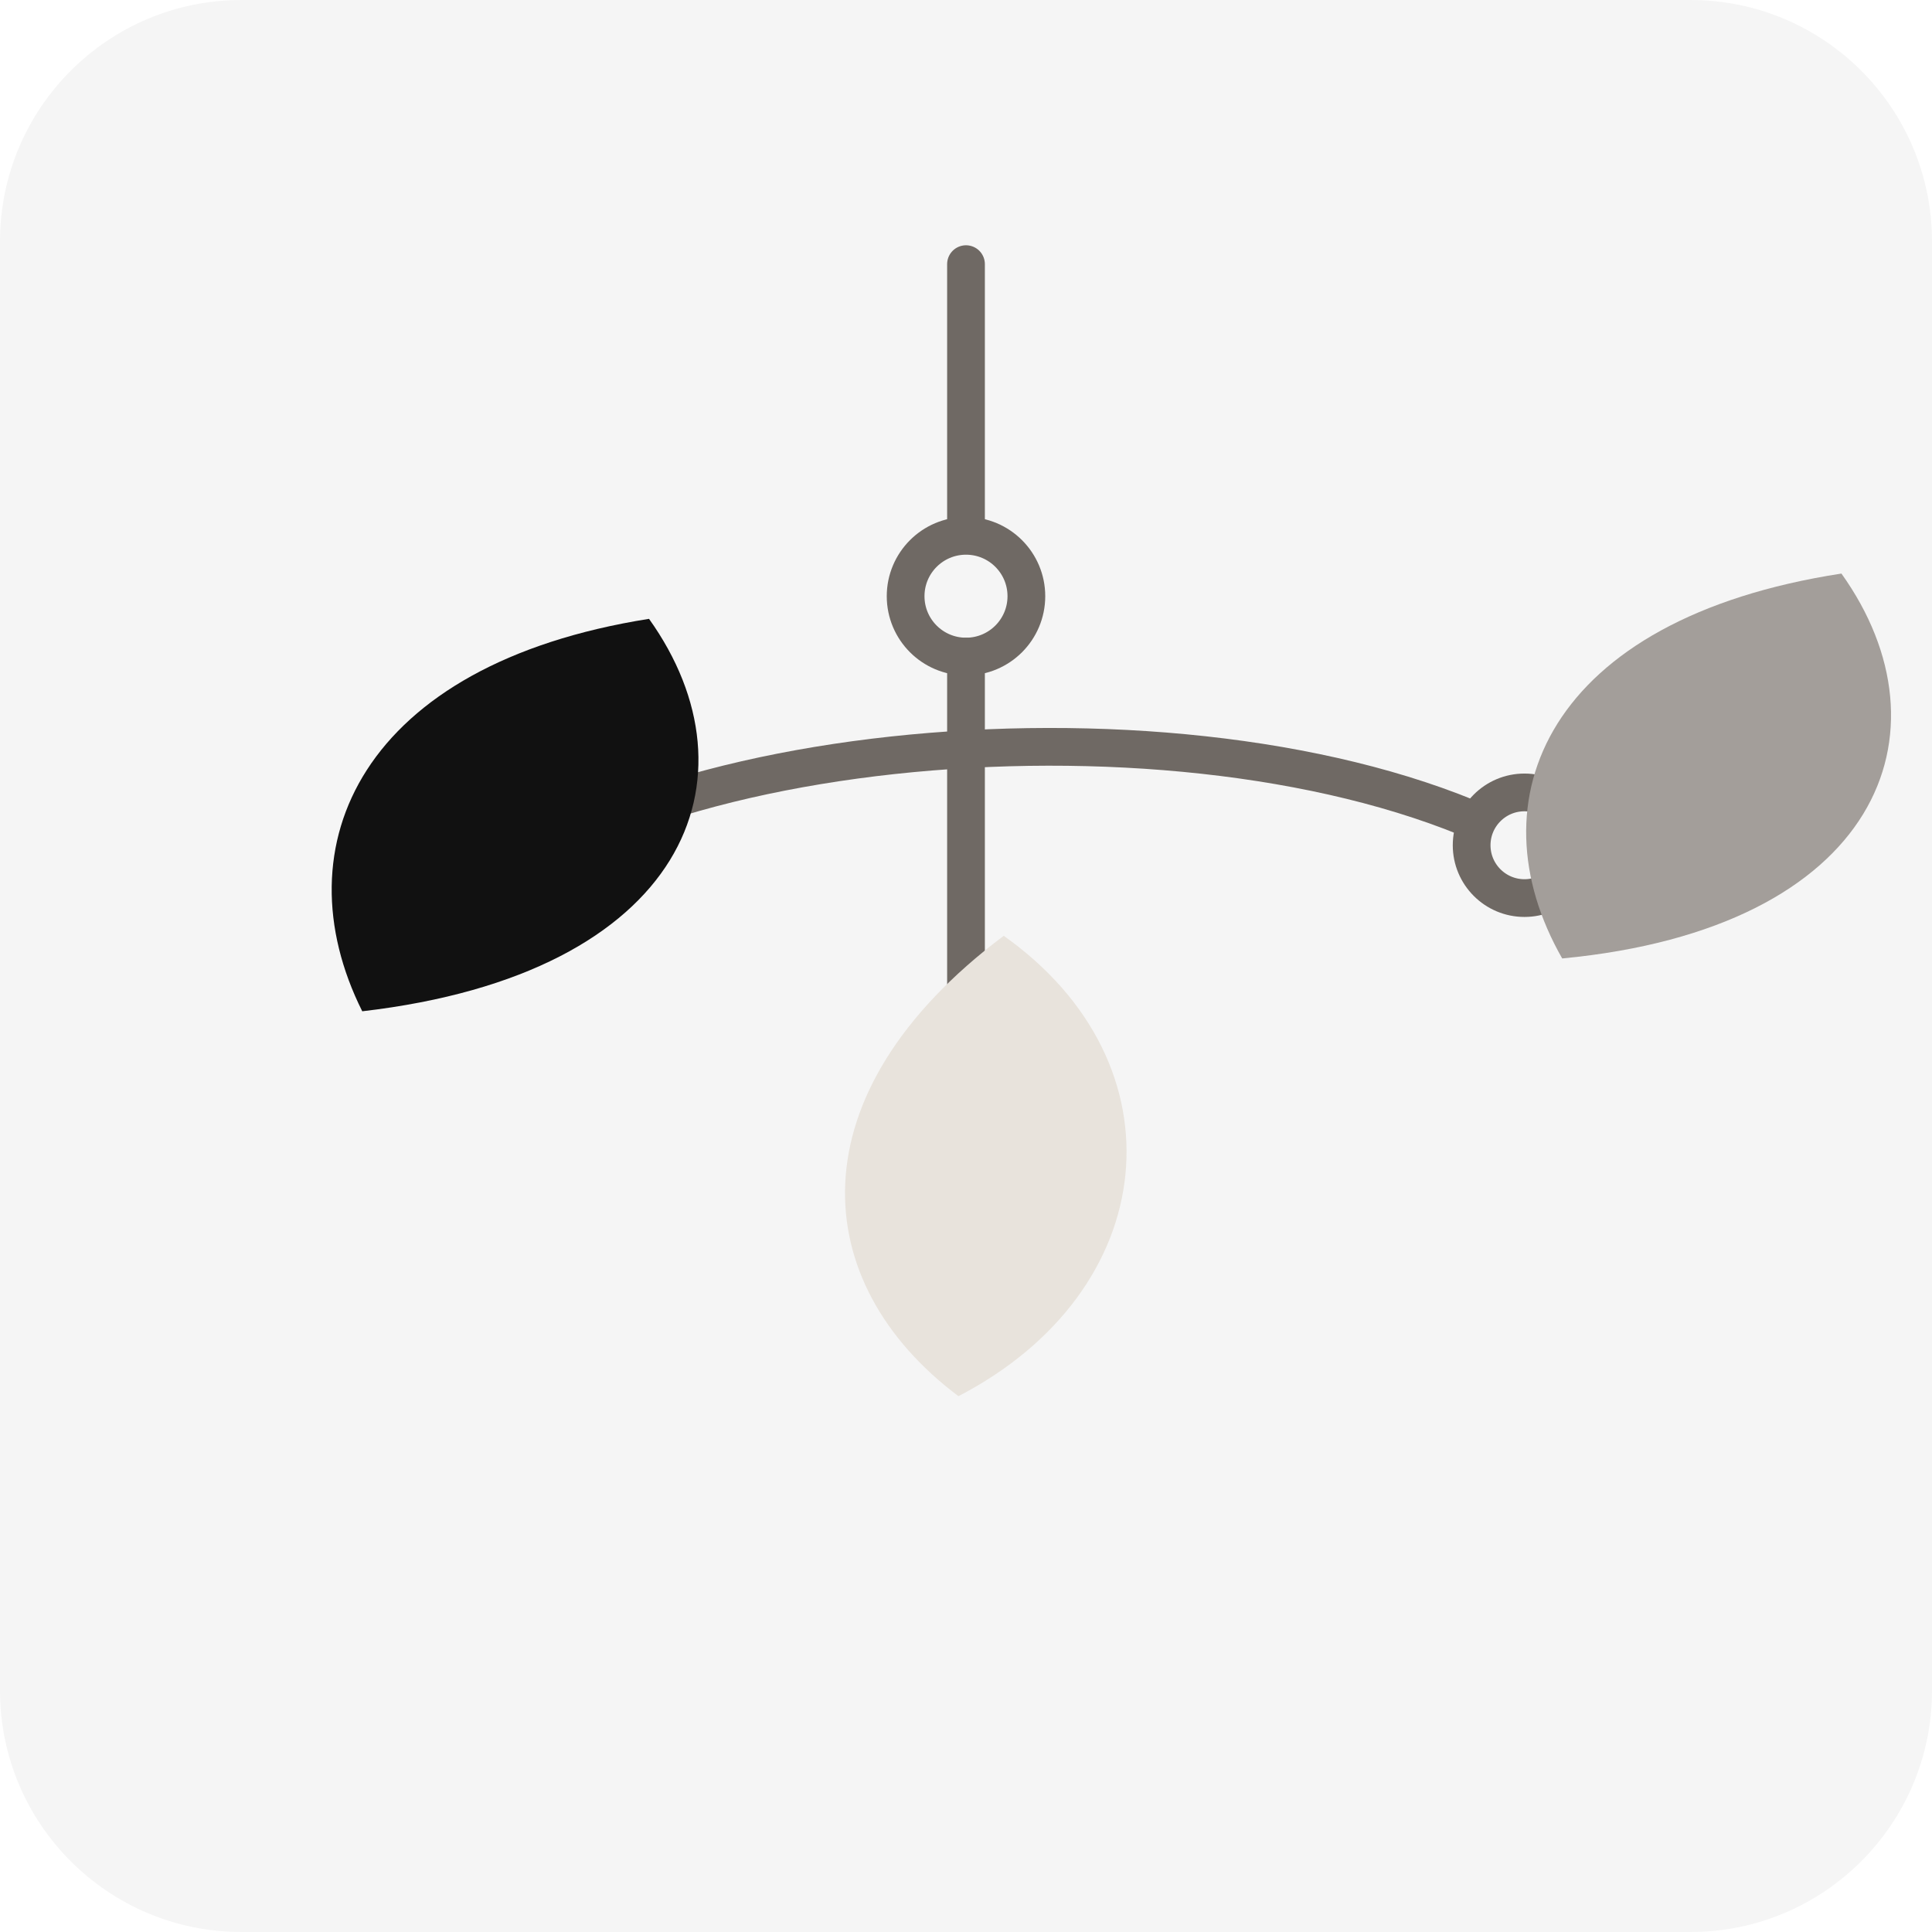
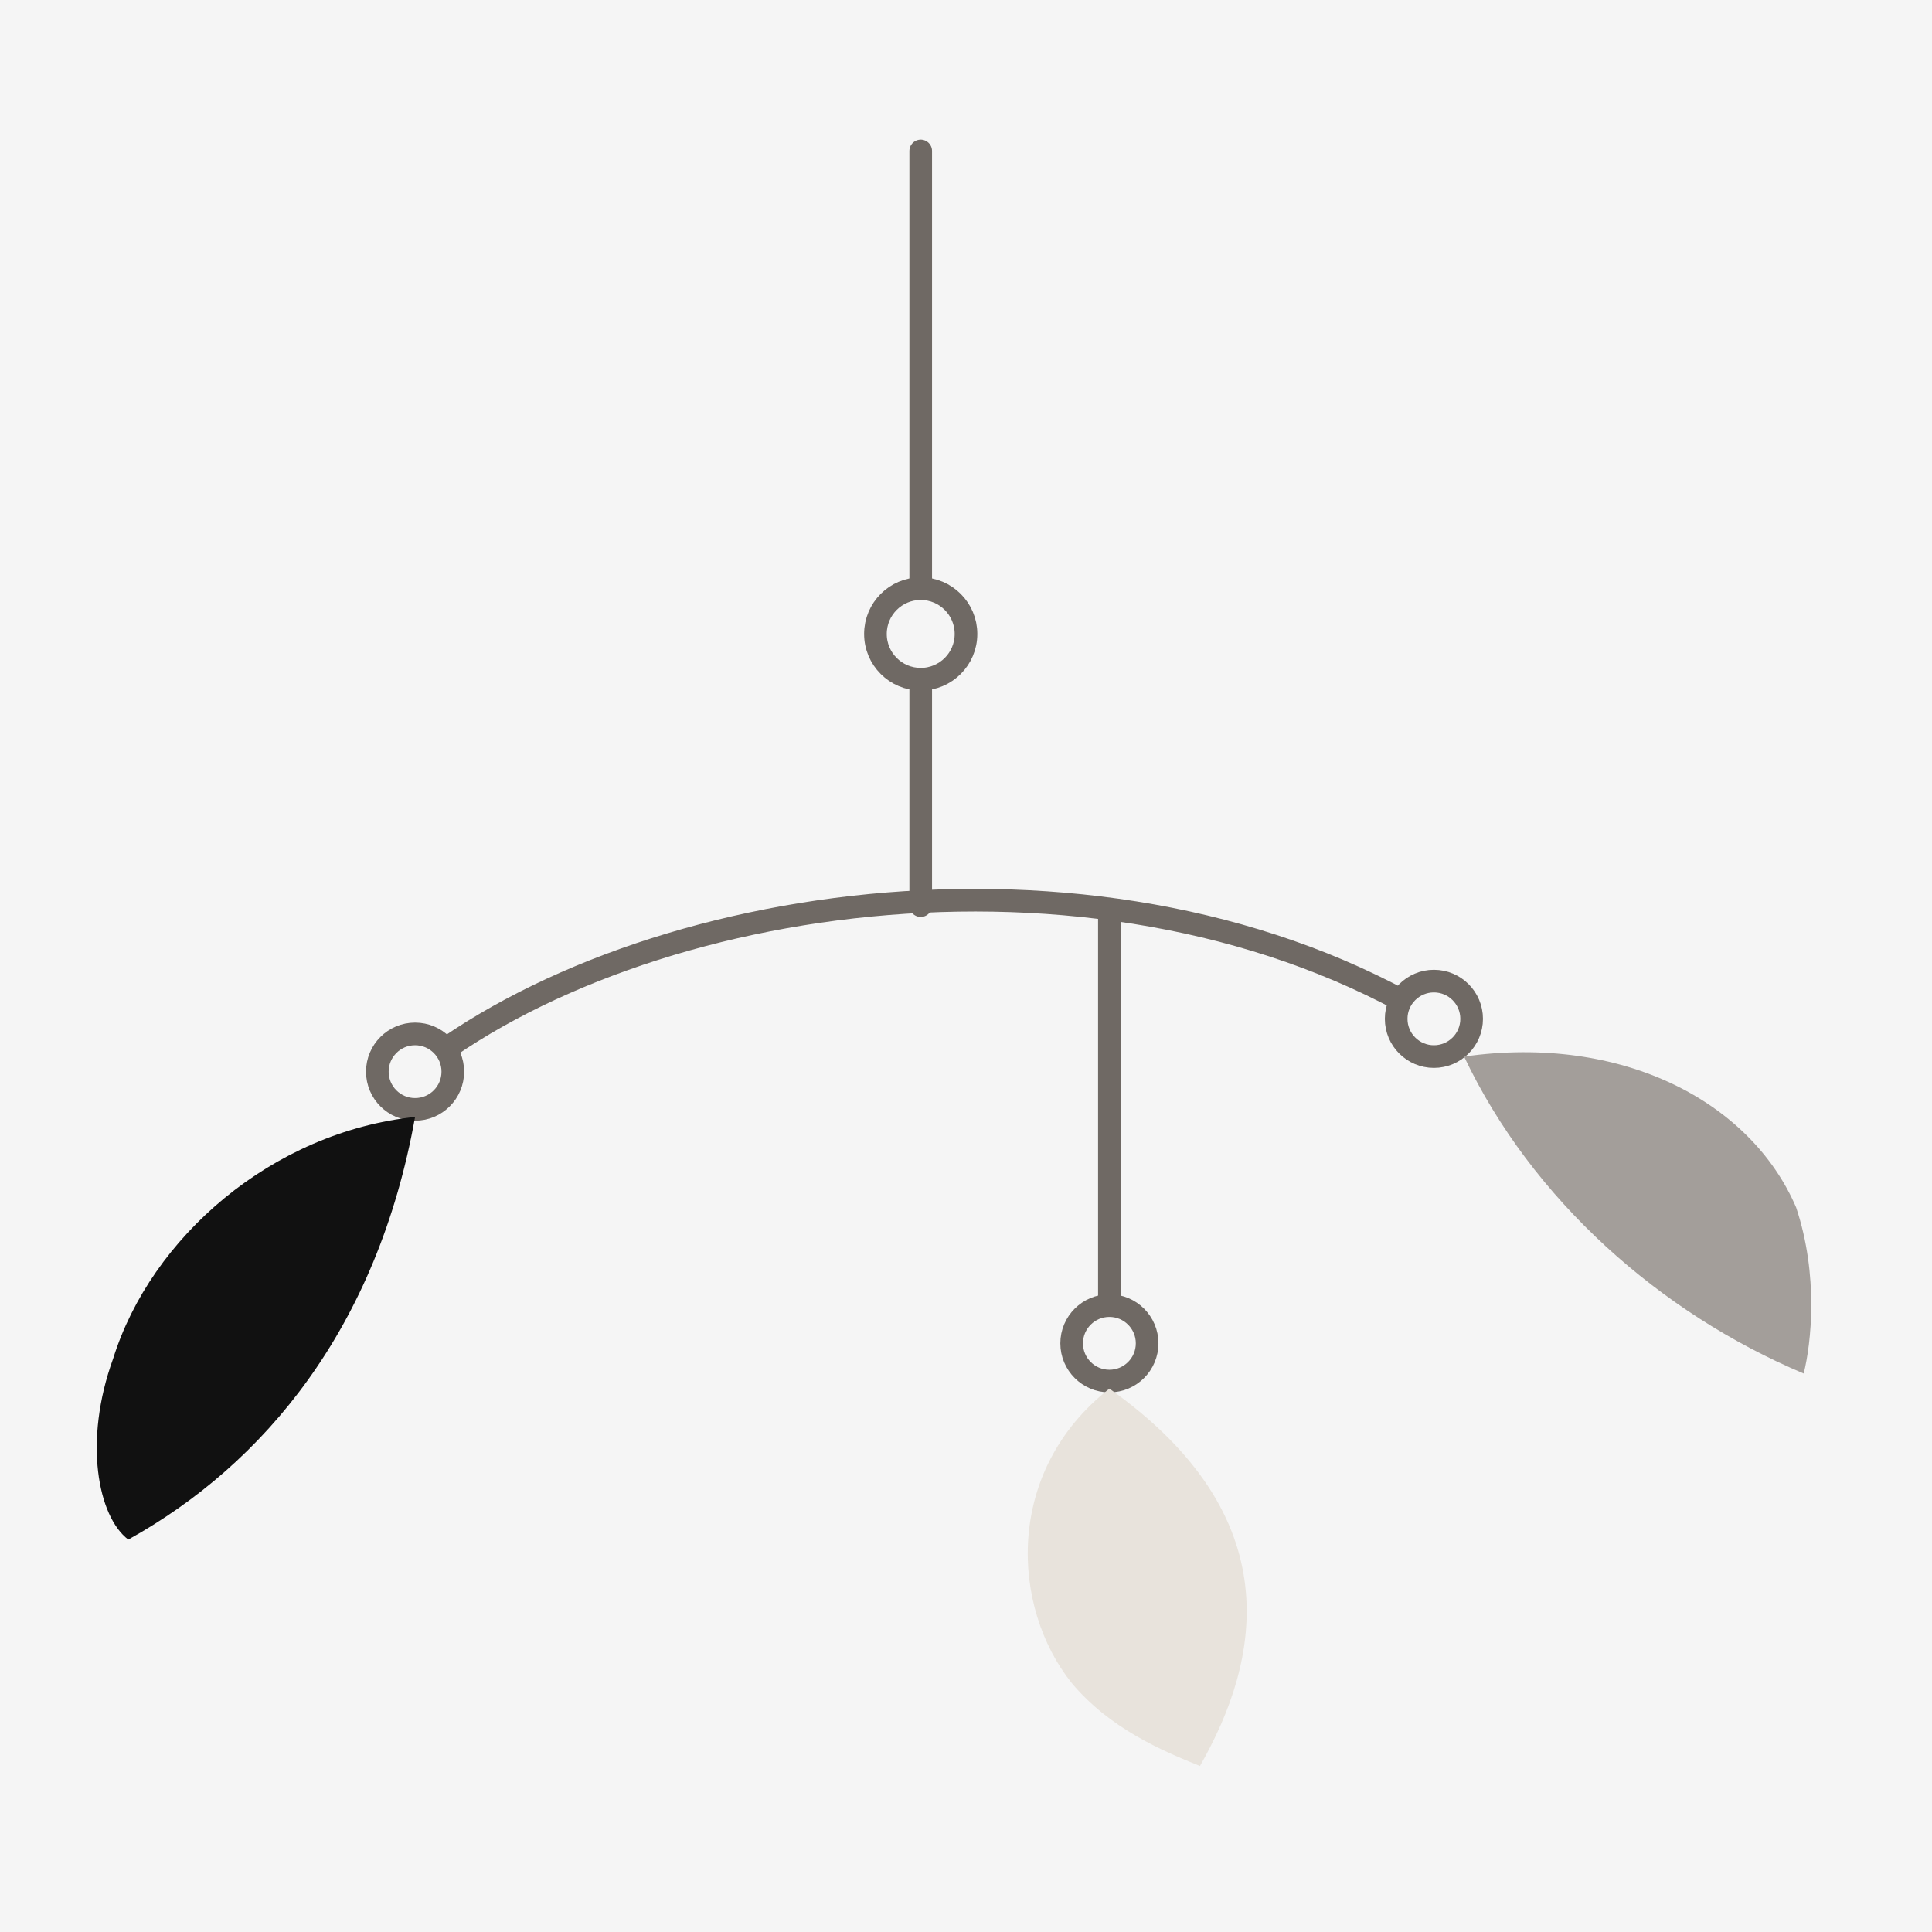
<svg xmlns="http://www.w3.org/2000/svg" width="256" height="256" viewBox="0 0 256 256" fill="none" role="img" aria-labelledby="title desc">
-   <rect width="256" height="256" rx="32" fill="#F5F5F5" />
-   <path d="M128 35V73" stroke="#6F6964" stroke-width="5" stroke-linecap="round" />
-   <circle cx="128" cy="79" r="8" fill="#F5F5F5" stroke="#6F6964" stroke-width="5" />
-   <path d="M62 120C88 96 166 91 204 113" stroke="#6F6964" stroke-width="5" stroke-linecap="round" />
-   <circle cx="66" cy="118" r="7" fill="#F5F5F5" stroke="#6F6964" stroke-width="5" />
-   <circle cx="202" cy="112" r="7" fill="#F5F5F5" stroke="#6F6964" stroke-width="5" />
-   <path d="M128 87V151" stroke="#6F6964" stroke-width="5" stroke-linecap="round" />
-   <circle cx="128" cy="154" r="7" fill="#F5F5F5" stroke="#6F6964" stroke-width="5" />
-   <path d="M48 134C37 112 48 88 86 82C101 103 91 129 48 134Z" fill="#111111" />
-   <path d="M207 127C195 106 205 82 244 76C259 97 249 123 207 127Z" fill="#A39E9A" />
-   <path d="M127 185C107 170 105 145 133 124C157 141 154 171 127 185Z" fill="#E8E3DC" />
+   <rect width="256" height="256" fill="#F5F5F5" />
+   <path d="M122 20V77" stroke="#6F6964" stroke-width="3" stroke-linecap="round" />
+   <circle cx="122" cy="84" r="6" fill="#F5F5F5" stroke="#6F6964" stroke-width="3" />
+   <path d="M122 91V120" stroke="#6F6964" stroke-width="3" stroke-linecap="round" />
+   <path d="M55 142C85 118 147 109 190 135" stroke="#6F6964" stroke-width="3" stroke-linecap="round" />
+   <circle cx="55" cy="142" r="5" fill="#F5F5F5" stroke="#6F6964" stroke-width="3" />
+   <circle cx="190" cy="135" r="5" fill="#F5F5F5" stroke="#6F6964" stroke-width="3" />
+   <path d="M147 121V173" stroke="#6F6964" stroke-width="3" stroke-linecap="round" />
+   <circle cx="147" cy="178" r="5" fill="#F5F5F5" stroke="#6F6964" stroke-width="3" />
+   <path d="M55 148C36 150 20 164 15 180C11 191 13 201 17 204C35 194 50 176 55 148Z" fill="#111111" />
+   <path d="M194 140C215 137 232 146 238 160C241 169 240 178 239 182C220 174 203 159 194 140Z" fill="#A39E9A" />
+   <path d="M147 184C133 195 134 213 142 223C147 229 154 232 159 234C167 220 171 201 147 184Z" fill="#E8E3DC" />
</svg>
